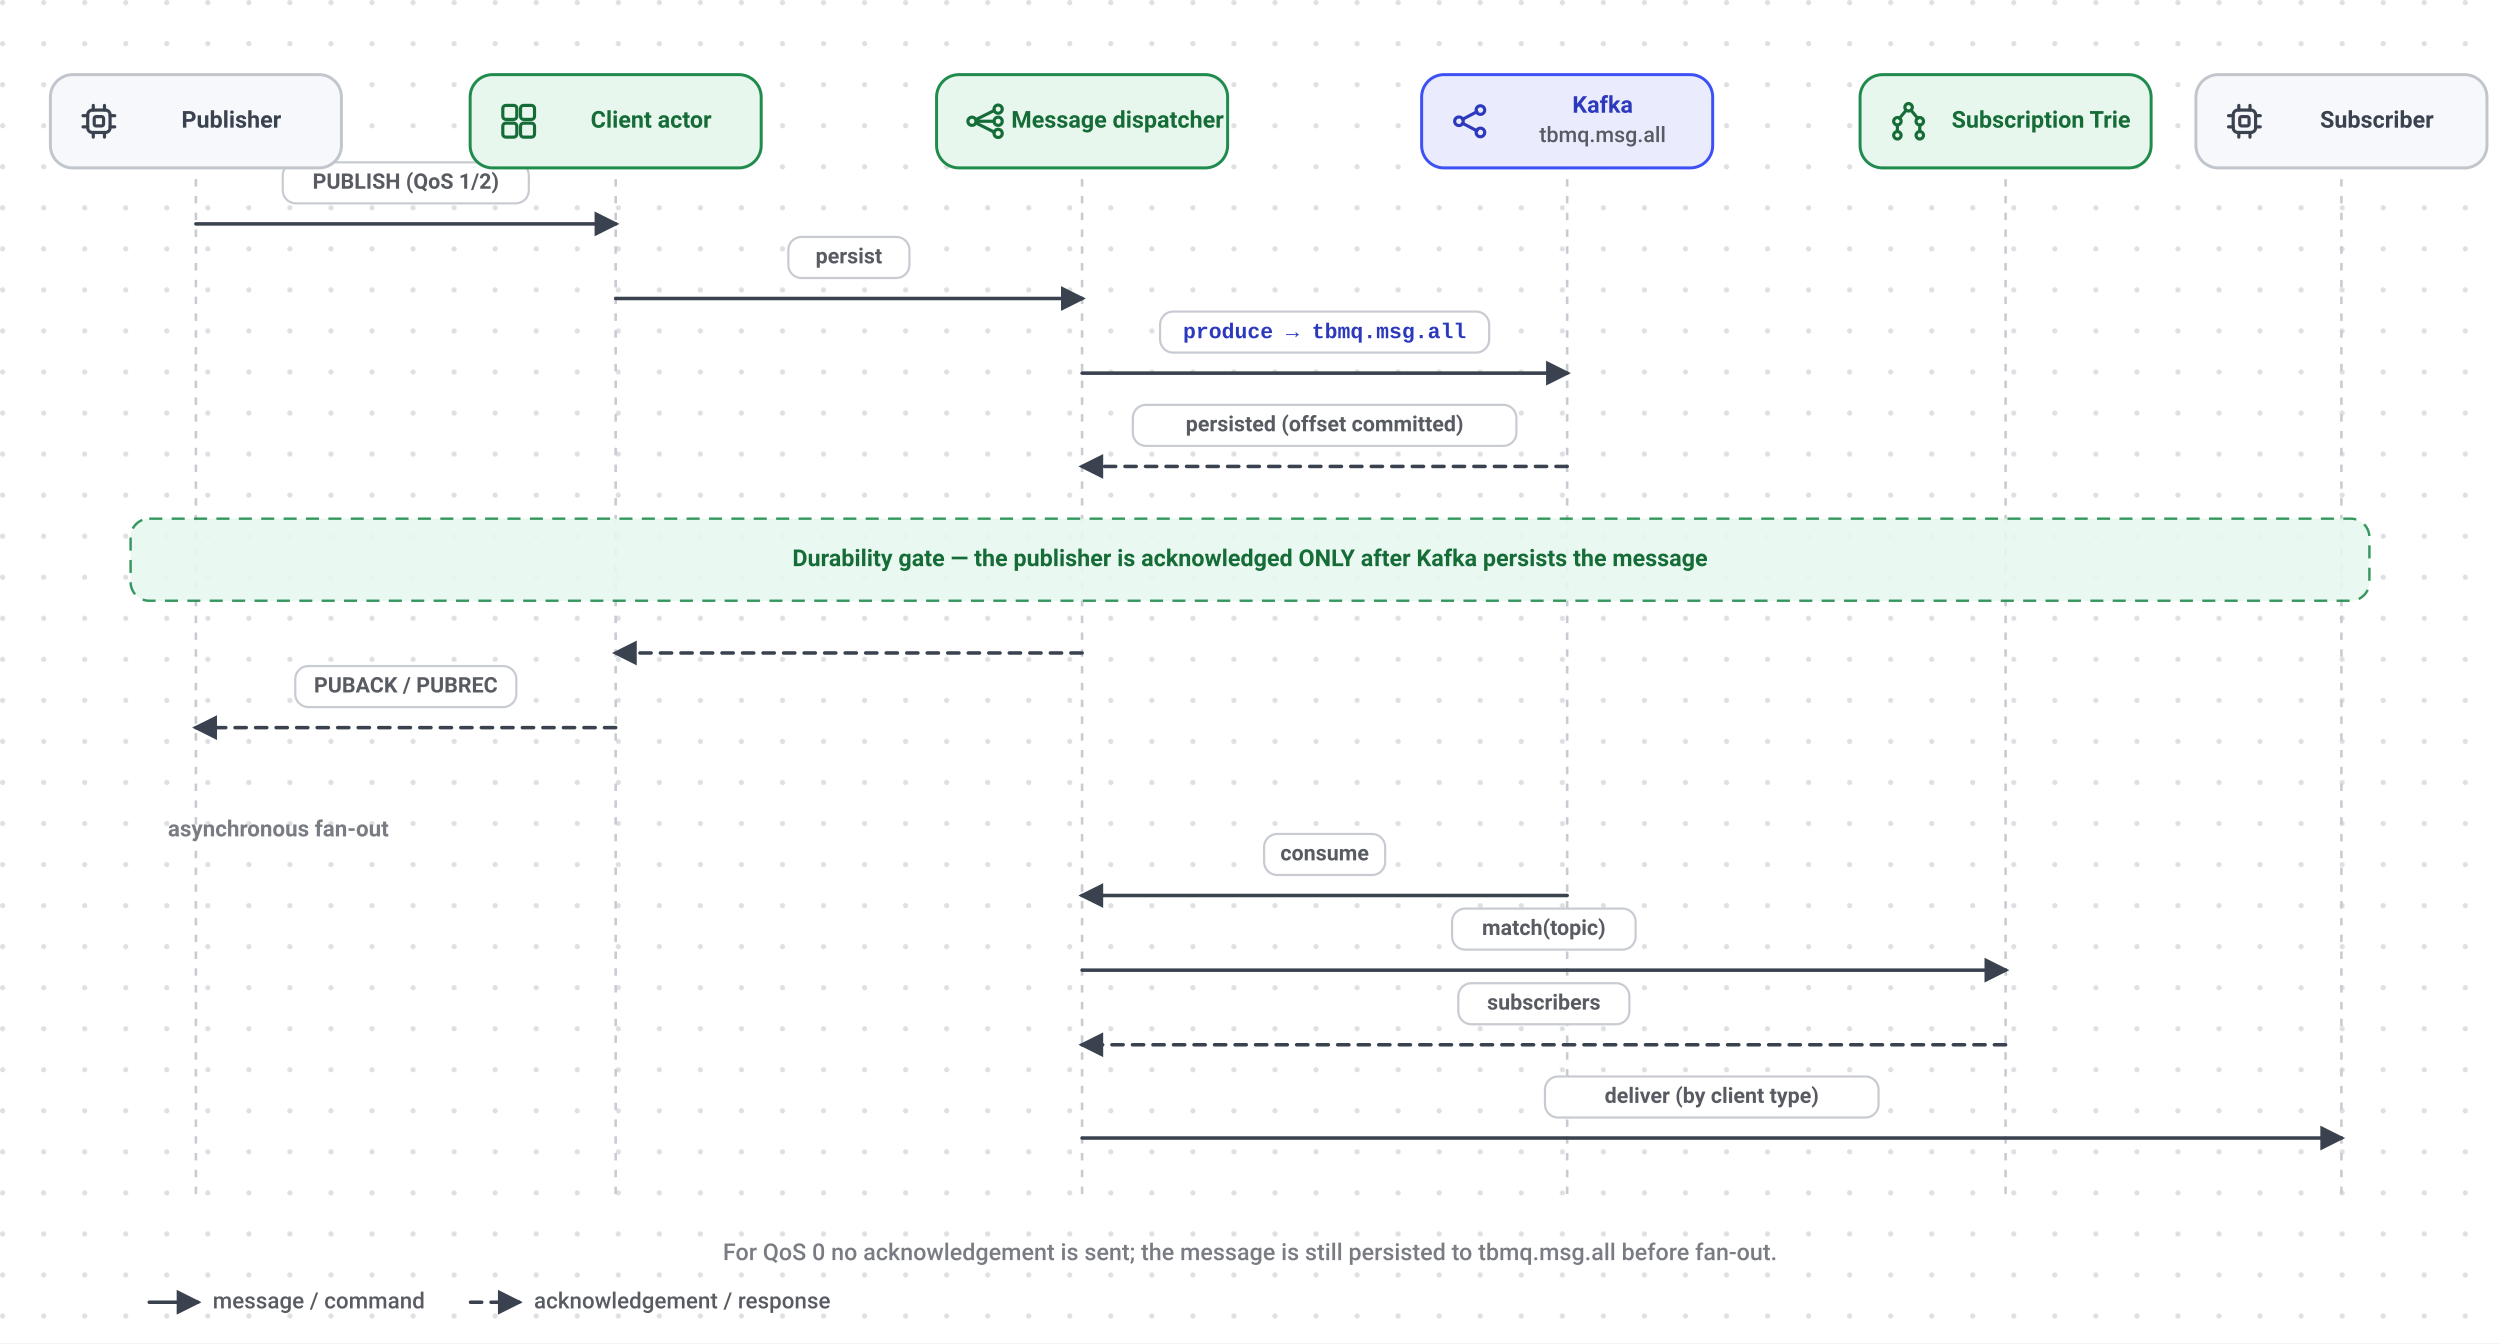
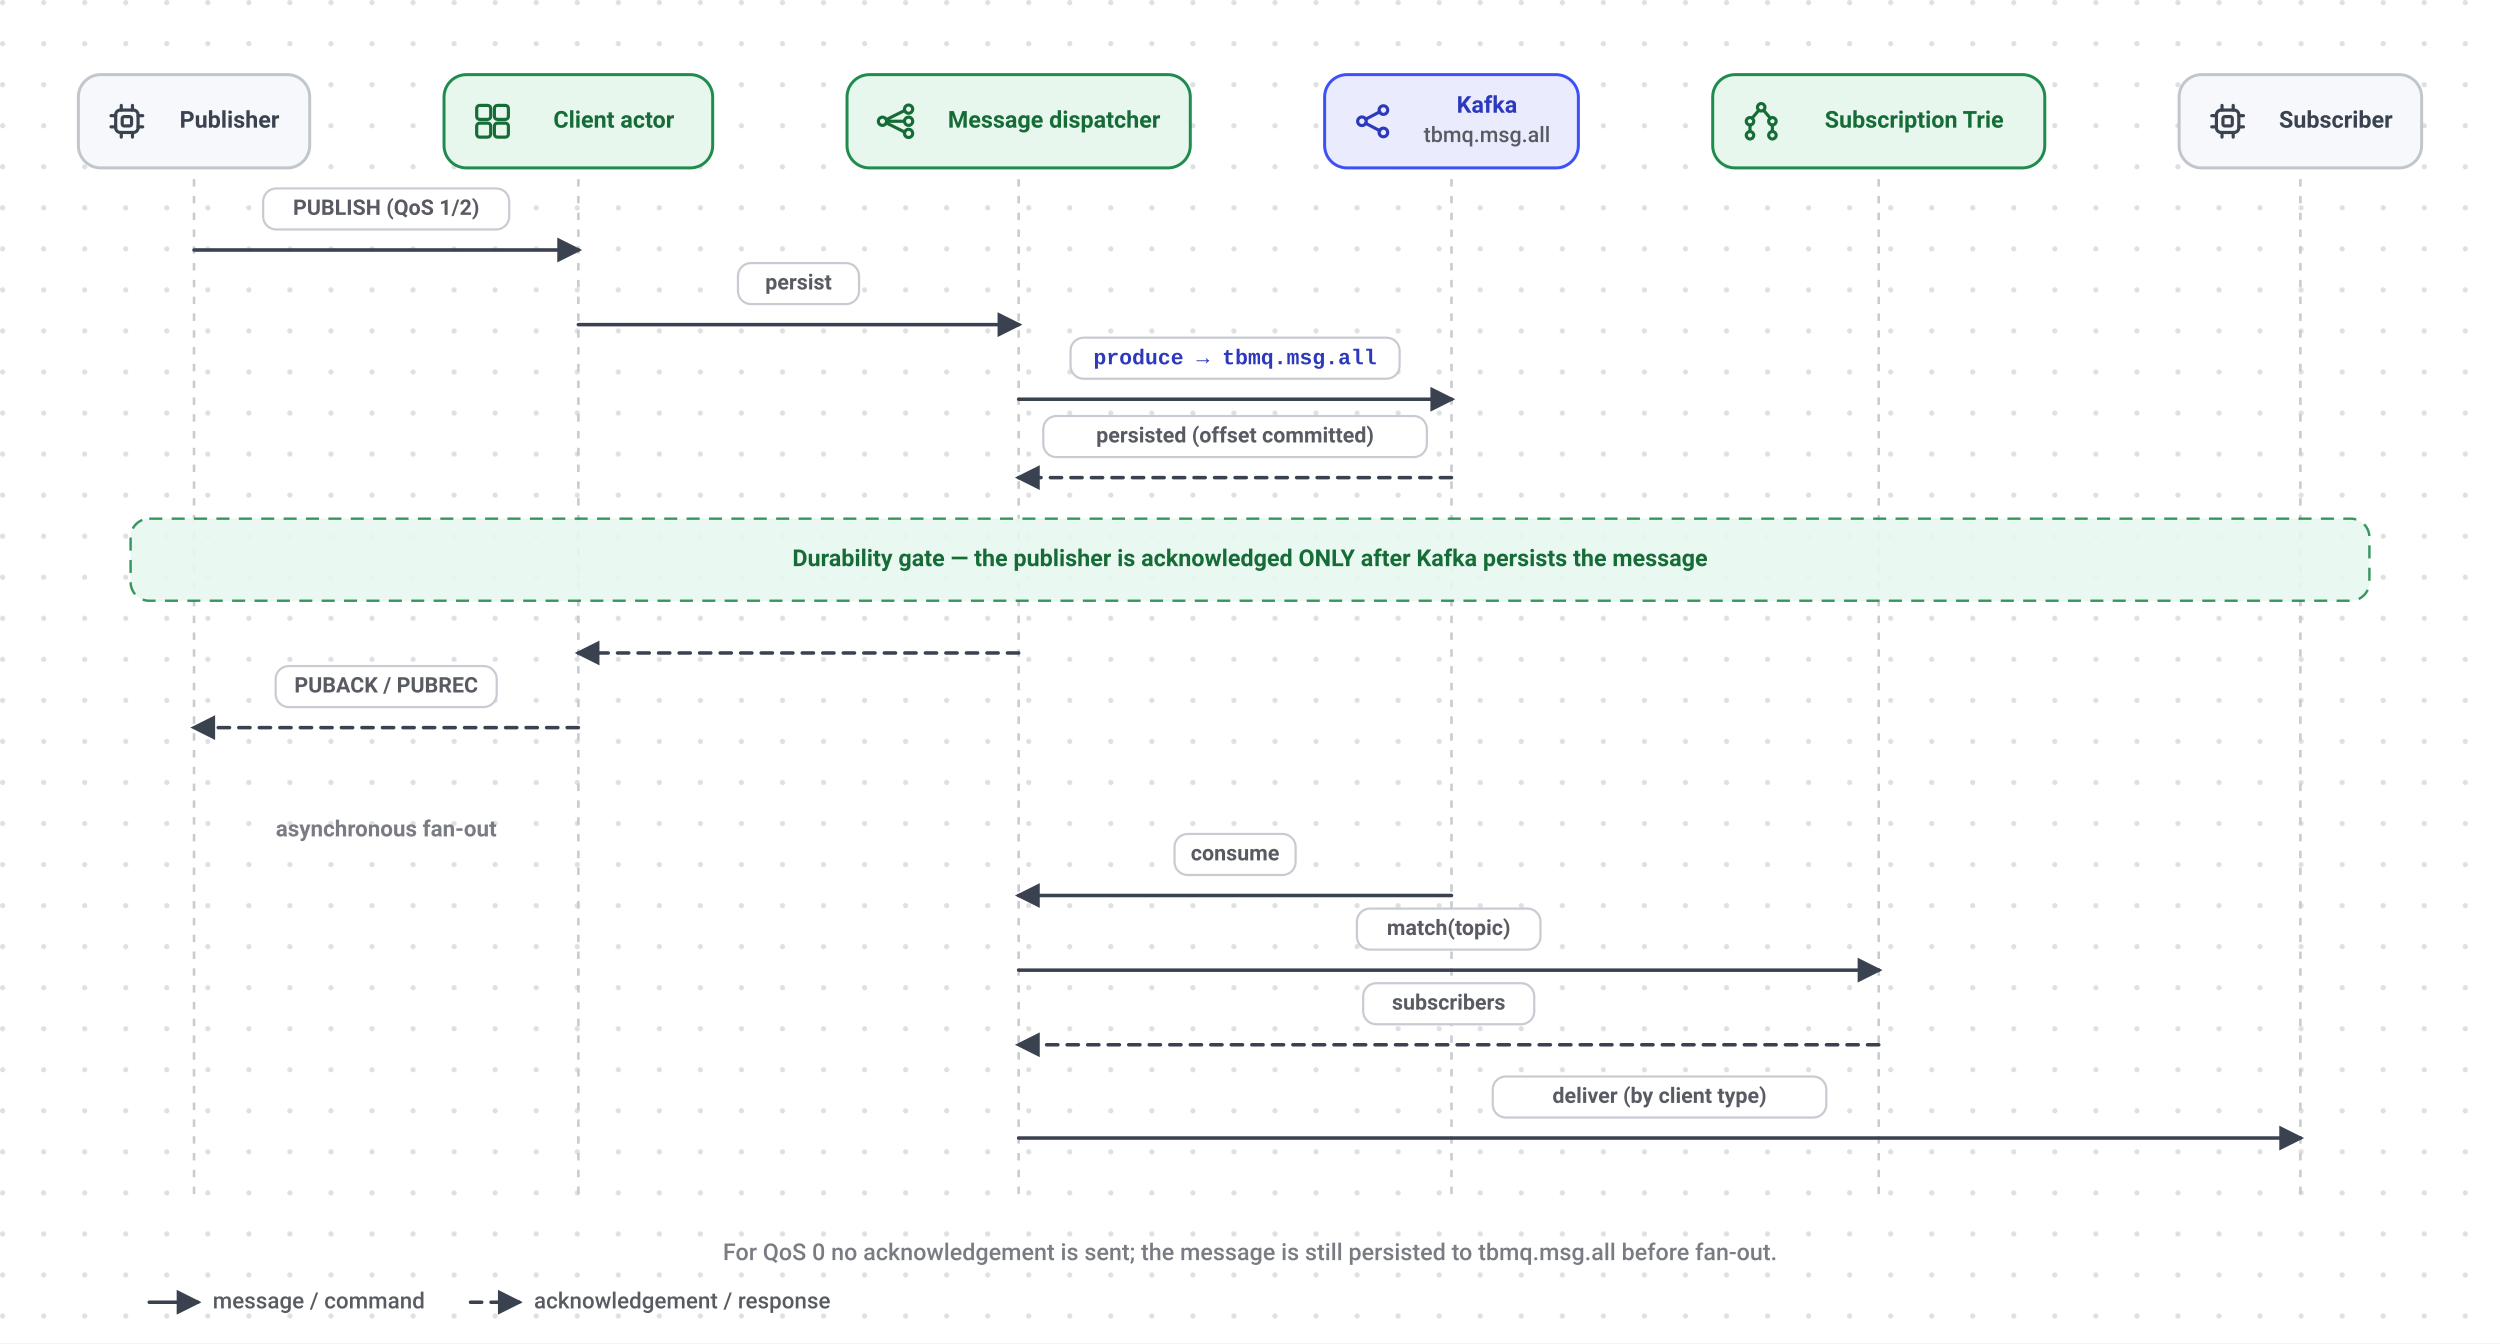
<svg xmlns="http://www.w3.org/2000/svg" viewBox="0 0 1340 720" width="1340" height="720" font-family="system-ui, -apple-system, 'Segoe UI', Roboto, Helvetica, Arial, sans-serif">
  <defs>
    <marker id="ah-3a4250" viewBox="0 0 10 10" refX="8.5" refY="5" markerWidth="7" markerHeight="7" orient="auto-start-reverse">
      <path d="M0 0 L10 5 L0 10 z" fill="#3a4250" />
    </marker>
    <pattern id="dots" width="22" height="22" patternUnits="userSpaceOnUse">
      <circle cx="1.4" cy="1.4" r="1.4" fill="#c3c7cd" opacity="0.55" />
    </pattern>
  </defs>
  <rect x="0" y="0" width="1340" height="720" fill="#ffffff" />
  <rect x="0" y="0" width="1340" height="720" fill="url(#dots)" />
-   <path d="M 105 96 L 105 640" stroke="#c8ccd2" stroke-width="1.4" stroke-dasharray="4 5" />
-   <path d="M 330 96 L 330 640" stroke="#c8ccd2" stroke-width="1.4" stroke-dasharray="4 5" />
-   <path d="M 580 96 L 580 640" stroke="#c8ccd2" stroke-width="1.4" stroke-dasharray="4 5" />
-   <path d="M 840 96 L 840 640" stroke="#c8ccd2" stroke-width="1.4" stroke-dasharray="4 5" />
-   <path d="M 1075 96 L 1075 640" stroke="#c8ccd2" stroke-width="1.4" stroke-dasharray="4 5" />
-   <path d="M 1255 96 L 1255 640" stroke="#c8ccd2" stroke-width="1.4" stroke-dasharray="4 5" />
+   <path d="M 104 96 L 104 640" stroke="#c8ccd2" stroke-width="1.4" stroke-dasharray="4 5" />
+   <path d="M 310 96 L 310 640" stroke="#c8ccd2" stroke-width="1.4" stroke-dasharray="4 5" />
+   <path d="M 546 96 L 546 640" stroke="#c8ccd2" stroke-width="1.4" stroke-dasharray="4 5" />
+   <path d="M 778 96 L 778 640" stroke="#c8ccd2" stroke-width="1.4" stroke-dasharray="4 5" />
+   <path d="M 1007 96 L 1007 640" stroke="#c8ccd2" stroke-width="1.4" stroke-dasharray="4 5" />
+   <path d="M 1233 96 L 1233 640" stroke="#c8ccd2" stroke-width="1.4" stroke-dasharray="4 5" />
  <rect x="70" y="278" width="1200" height="44" rx="10" fill="#e7f7ee" stroke="#1f8b4d" stroke-width="1.3" stroke-dasharray="7 5" opacity="0.9" />
  <text x="670" y="300" font-family="system-ui, -apple-system, 'Segoe UI', Roboto, Helvetica, Arial, sans-serif" font-size="12.5" font-weight="700" fill="#166c37" text-anchor="middle" opacity="1" dominant-baseline="middle">Durability gate — the publisher is acknowledged ONLY after Kafka persists the message</text>
-   <path d="M 105 120 L 330 120" fill="none" stroke="#3a4250" stroke-width="1.9" stroke-dasharray="none" stroke-linecap="round" stroke-linejoin="round" marker-end="url(#ah-3a4250)" />
-   <rect x="151.55" y="87" width="131.9" height="22" rx="7" fill="#ffffff" stroke="#c8ccd2" stroke-width="1.2" />
-   <text x="217.5" y="98" font-family="system-ui, -apple-system, 'Segoe UI', Roboto, Helvetica, Arial, sans-serif" font-size="11.5" font-weight="600" fill="#585b62" text-anchor="middle" opacity="1" dominant-baseline="middle">PUBLISH (QoS 1/2)</text>
-   <path d="M 330 160 L 580 160" fill="none" stroke="#3a4250" stroke-width="1.9" stroke-dasharray="none" stroke-linecap="round" stroke-linejoin="round" marker-end="url(#ah-3a4250)" />
-   <rect x="422.55" y="127" width="64.9" height="22" rx="7" fill="#ffffff" stroke="#c8ccd2" stroke-width="1.2" />
-   <text x="455" y="138" font-family="system-ui, -apple-system, 'Segoe UI', Roboto, Helvetica, Arial, sans-serif" font-size="11.5" font-weight="600" fill="#585b62" text-anchor="middle" opacity="1" dominant-baseline="middle">persist</text>
-   <path d="M 580 200 L 840 200" fill="none" stroke="#3a4250" stroke-width="1.9" stroke-dasharray="none" stroke-linecap="round" stroke-linejoin="round" marker-end="url(#ah-3a4250)" />
-   <rect x="621.8" y="167" width="176.4" height="22" rx="7" fill="#ffffff" stroke="#c8ccd2" stroke-width="1.2" />
-   <text x="710" y="178" font-family="ui-monospace, SFMono-Regular, Menlo, Consolas, 'Liberation Mono', 'Courier New', monospace" font-size="11.5" font-weight="600" fill="#2c39bd" text-anchor="middle" opacity="1" dominant-baseline="middle">produce → tbmq.msg.all</text>
-   <path d="M 840 250 L 580 250" fill="none" stroke="#3a4250" stroke-width="1.9" stroke-dasharray="6 5" stroke-linecap="round" stroke-linejoin="round" marker-end="url(#ah-3a4250)" />
-   <rect x="607.2" y="217" width="205.6" height="22" rx="7" fill="#ffffff" stroke="#c8ccd2" stroke-width="1.2" />
-   <text x="710" y="228" font-family="system-ui, -apple-system, 'Segoe UI', Roboto, Helvetica, Arial, sans-serif" font-size="11.5" font-weight="600" fill="#585b62" text-anchor="middle" opacity="1" dominant-baseline="middle">persisted (offset committed)</text>
-   <path d="M 580 350 L 330 350" fill="none" stroke="#3a4250" stroke-width="1.9" stroke-dasharray="6 5" stroke-linecap="round" stroke-linejoin="round" marker-end="url(#ah-3a4250)" />
-   <path d="M 330 390 L 105 390" fill="none" stroke="#3a4250" stroke-width="1.9" stroke-dasharray="6 5" stroke-linecap="round" stroke-linejoin="round" marker-end="url(#ah-3a4250)" />
-   <rect x="158.25" y="357" width="118.5" height="22" rx="7" fill="#ffffff" stroke="#c8ccd2" stroke-width="1.2" />
-   <text x="217.5" y="368" font-family="system-ui, -apple-system, 'Segoe UI', Roboto, Helvetica, Arial, sans-serif" font-size="11.5" font-weight="600" fill="#585b62" text-anchor="middle" opacity="1" dominant-baseline="middle">PUBACK / PUBREC</text>
-   <text x="90" y="445" font-family="system-ui, -apple-system, 'Segoe UI', Roboto, Helvetica, Arial, sans-serif" font-size="12" font-weight="700" fill="#797c82" text-anchor="start" opacity="1" dominant-baseline="middle">asynchronous fan-out</text>
-   <path d="M 840 480 L 580 480" fill="none" stroke="#3a4250" stroke-width="1.9" stroke-dasharray="none" stroke-linecap="round" stroke-linejoin="round" marker-end="url(#ah-3a4250)" />
-   <rect x="677.55" y="447" width="64.9" height="22" rx="7" fill="#ffffff" stroke="#c8ccd2" stroke-width="1.2" />
-   <text x="710" y="458" font-family="system-ui, -apple-system, 'Segoe UI', Roboto, Helvetica, Arial, sans-serif" font-size="11.5" font-weight="600" fill="#585b62" text-anchor="middle" opacity="1" dominant-baseline="middle">consume</text>
-   <path d="M 580 520 L 1075 520" fill="none" stroke="#3a4250" stroke-width="1.9" stroke-dasharray="none" stroke-linecap="round" stroke-linejoin="round" marker-end="url(#ah-3a4250)" />
-   <rect x="778.3" y="487" width="98.4" height="22" rx="7" fill="#ffffff" stroke="#c8ccd2" stroke-width="1.2" />
-   <text x="827.5" y="498" font-family="system-ui, -apple-system, 'Segoe UI', Roboto, Helvetica, Arial, sans-serif" font-size="11.5" font-weight="600" fill="#585b62" text-anchor="middle" opacity="1" dominant-baseline="middle">match(topic)</text>
-   <path d="M 1075 560 L 580 560" fill="none" stroke="#3a4250" stroke-width="1.9" stroke-dasharray="6 5" stroke-linecap="round" stroke-linejoin="round" marker-end="url(#ah-3a4250)" />
-   <rect x="781.65" y="527" width="91.7" height="22" rx="7" fill="#ffffff" stroke="#c8ccd2" stroke-width="1.2" />
-   <text x="827.5" y="538" font-family="system-ui, -apple-system, 'Segoe UI', Roboto, Helvetica, Arial, sans-serif" font-size="11.5" font-weight="600" fill="#585b62" text-anchor="middle" opacity="1" dominant-baseline="middle">subscribers</text>
-   <path d="M 580 610 L 1255 610" fill="none" stroke="#3a4250" stroke-width="1.9" stroke-dasharray="none" stroke-linecap="round" stroke-linejoin="round" marker-end="url(#ah-3a4250)" />
-   <rect x="828.1" y="577" width="178.8" height="22" rx="7" fill="#ffffff" stroke="#c8ccd2" stroke-width="1.2" />
-   <text x="917.5" y="588" font-family="system-ui, -apple-system, 'Segoe UI', Roboto, Helvetica, Arial, sans-serif" font-size="11.5" font-weight="600" fill="#585b62" text-anchor="middle" opacity="1" dominant-baseline="middle">deliver (by client type)</text>
-   <rect x="27" y="40" width="156" height="50" rx="12" fill="#f6f8fb" stroke="#c1c6cd" stroke-width="1.6" />
-   <g transform="translate(41 53) scale(1)" fill="none" stroke="#3a4250" stroke-width="1.7" stroke-linecap="round" stroke-linejoin="round">
+   <path d="M 104 134 L 310 134" fill="none" stroke="#3a4250" stroke-width="1.9" stroke-dasharray="none" stroke-linecap="round" stroke-linejoin="round" marker-end="url(#ah-3a4250)" />
+   <rect x="141.05" y="101" width="131.9" height="22" rx="7" fill="#ffffff" stroke="#c8ccd2" stroke-width="1.2" />
+   <text x="207" y="112" font-family="system-ui, -apple-system, 'Segoe UI', Roboto, Helvetica, Arial, sans-serif" font-size="11.5" font-weight="600" fill="#585b62" text-anchor="middle" opacity="1" dominant-baseline="middle">PUBLISH (QoS 1/2)</text>
+   <path d="M 310 174 L 546 174" fill="none" stroke="#3a4250" stroke-width="1.9" stroke-dasharray="none" stroke-linecap="round" stroke-linejoin="round" marker-end="url(#ah-3a4250)" />
+   <rect x="395.55" y="141" width="64.9" height="22" rx="7" fill="#ffffff" stroke="#c8ccd2" stroke-width="1.2" />
+   <text x="428" y="152" font-family="system-ui, -apple-system, 'Segoe UI', Roboto, Helvetica, Arial, sans-serif" font-size="11.5" font-weight="600" fill="#585b62" text-anchor="middle" opacity="1" dominant-baseline="middle">persist</text>
+   <path d="M 546 214 L 778 214" fill="none" stroke="#3a4250" stroke-width="1.9" stroke-dasharray="none" stroke-linecap="round" stroke-linejoin="round" marker-end="url(#ah-3a4250)" />
+   <rect x="573.8" y="181" width="176.4" height="22" rx="7" fill="#ffffff" stroke="#c8ccd2" stroke-width="1.2" />
+   <text x="662" y="192" font-family="ui-monospace, SFMono-Regular, Menlo, Consolas, 'Liberation Mono', 'Courier New', monospace" font-size="11.5" font-weight="600" fill="#2c39bd" text-anchor="middle" opacity="1" dominant-baseline="middle">produce → tbmq.msg.all</text>
+   <path d="M 778 256 L 546 256" fill="none" stroke="#3a4250" stroke-width="1.9" stroke-dasharray="6 5" stroke-linecap="round" stroke-linejoin="round" marker-end="url(#ah-3a4250)" />
+   <rect x="559.2" y="223" width="205.6" height="22" rx="7" fill="#ffffff" stroke="#c8ccd2" stroke-width="1.2" />
+   <text x="662" y="234" font-family="system-ui, -apple-system, 'Segoe UI', Roboto, Helvetica, Arial, sans-serif" font-size="11.5" font-weight="600" fill="#585b62" text-anchor="middle" opacity="1" dominant-baseline="middle">persisted (offset committed)</text>
+   <path d="M 546 350 L 310 350" fill="none" stroke="#3a4250" stroke-width="1.9" stroke-dasharray="6 5" stroke-linecap="round" stroke-linejoin="round" marker-end="url(#ah-3a4250)" />
+   <path d="M 310 390 L 104 390" fill="none" stroke="#3a4250" stroke-width="1.9" stroke-dasharray="6 5" stroke-linecap="round" stroke-linejoin="round" marker-end="url(#ah-3a4250)" />
+   <rect x="147.75" y="357" width="118.5" height="22" rx="7" fill="#ffffff" stroke="#c8ccd2" stroke-width="1.2" />
+   <text x="207" y="368" font-family="system-ui, -apple-system, 'Segoe UI', Roboto, Helvetica, Arial, sans-serif" font-size="11.5" font-weight="600" fill="#585b62" text-anchor="middle" opacity="1" dominant-baseline="middle">PUBACK / PUBREC</text>
+   <text x="207" y="445" font-family="system-ui, -apple-system, 'Segoe UI', Roboto, Helvetica, Arial, sans-serif" font-size="12" font-weight="700" fill="#797c82" text-anchor="middle" opacity="1" dominant-baseline="middle">asynchronous fan-out</text>
+   <path d="M 778 480 L 546 480" fill="none" stroke="#3a4250" stroke-width="1.9" stroke-dasharray="none" stroke-linecap="round" stroke-linejoin="round" marker-end="url(#ah-3a4250)" />
+   <rect x="629.55" y="447" width="64.9" height="22" rx="7" fill="#ffffff" stroke="#c8ccd2" stroke-width="1.2" />
+   <text x="662" y="458" font-family="system-ui, -apple-system, 'Segoe UI', Roboto, Helvetica, Arial, sans-serif" font-size="11.5" font-weight="600" fill="#585b62" text-anchor="middle" opacity="1" dominant-baseline="middle">consume</text>
+   <path d="M 546 520 L 1007 520" fill="none" stroke="#3a4250" stroke-width="1.9" stroke-dasharray="none" stroke-linecap="round" stroke-linejoin="round" marker-end="url(#ah-3a4250)" />
+   <rect x="727.3" y="487" width="98.4" height="22" rx="7" fill="#ffffff" stroke="#c8ccd2" stroke-width="1.2" />
+   <text x="776.5" y="498" font-family="system-ui, -apple-system, 'Segoe UI', Roboto, Helvetica, Arial, sans-serif" font-size="11.5" font-weight="600" fill="#585b62" text-anchor="middle" opacity="1" dominant-baseline="middle">match(topic)</text>
+   <path d="M 1007 560 L 546 560" fill="none" stroke="#3a4250" stroke-width="1.9" stroke-dasharray="6 5" stroke-linecap="round" stroke-linejoin="round" marker-end="url(#ah-3a4250)" />
+   <rect x="730.65" y="527" width="91.7" height="22" rx="7" fill="#ffffff" stroke="#c8ccd2" stroke-width="1.2" />
+   <text x="776.5" y="538" font-family="system-ui, -apple-system, 'Segoe UI', Roboto, Helvetica, Arial, sans-serif" font-size="11.5" font-weight="600" fill="#585b62" text-anchor="middle" opacity="1" dominant-baseline="middle">subscribers</text>
+   <path d="M 546 610 L 1233 610" fill="none" stroke="#3a4250" stroke-width="1.9" stroke-dasharray="none" stroke-linecap="round" stroke-linejoin="round" marker-end="url(#ah-3a4250)" />
+   <rect x="800.1" y="577" width="178.8" height="22" rx="7" fill="#ffffff" stroke="#c8ccd2" stroke-width="1.2" />
+   <text x="889.5" y="588" font-family="system-ui, -apple-system, 'Segoe UI', Roboto, Helvetica, Arial, sans-serif" font-size="11.5" font-weight="600" fill="#585b62" text-anchor="middle" opacity="1" dominant-baseline="middle">deliver (by client type)</text>
+   <rect x="42" y="40" width="124" height="50" rx="12" fill="#f6f8fb" stroke="#c1c6cd" stroke-width="1.6" />
+   <g transform="translate(56 53) scale(1)" fill="none" stroke="#3a4250" stroke-width="1.7" stroke-linecap="round" stroke-linejoin="round">
    <rect x="6" y="6" width="12" height="12" rx="2.5" />
    <rect x="9.5" y="9.5" width="5" height="5" rx="1" />
    <path d="M9 6V3.5M15 6V3.5M9 20.5V18M15 20.5V18M6 9H3.5M6 15H3.5M20.5 9H18M20.5 15H18" />
  </g>
-   <text x="124" y="65" font-family="system-ui, -apple-system, 'Segoe UI', Roboto, Helvetica, Arial, sans-serif" font-size="12.5" font-weight="650" fill="#3a4250" text-anchor="middle" opacity="1" dominant-baseline="middle">Publisher</text>
-   <rect x="252" y="40" width="156" height="50" rx="12" fill="#e7f7ee" stroke="#1f8b4d" stroke-width="1.6" />
-   <g transform="translate(266 53) scale(1)" fill="none" stroke="#166c37" stroke-width="1.7" stroke-linecap="round" stroke-linejoin="round">
+   <text x="123" y="65" font-family="system-ui, -apple-system, 'Segoe UI', Roboto, Helvetica, Arial, sans-serif" font-size="12.5" font-weight="650" fill="#3a4250" text-anchor="middle" opacity="1" dominant-baseline="middle">Publisher</text>
+   <rect x="238" y="40" width="144" height="50" rx="12" fill="#e7f7ee" stroke="#1f8b4d" stroke-width="1.6" />
+   <g transform="translate(252 53) scale(1)" fill="none" stroke="#166c37" stroke-width="1.7" stroke-linecap="round" stroke-linejoin="round">
    <rect x="3.5" y="3.5" width="7.5" height="7.5" rx="1.6" />
    <rect x="13" y="3.5" width="7.5" height="7.5" rx="1.6" />
    <rect x="3.5" y="13" width="7.5" height="7.5" rx="1.6" />
    <rect x="13" y="13" width="7.5" height="7.5" rx="1.6" />
  </g>
-   <text x="349" y="65" font-family="system-ui, -apple-system, 'Segoe UI', Roboto, Helvetica, Arial, sans-serif" font-size="12.5" font-weight="650" fill="#166c37" text-anchor="middle" opacity="1" dominant-baseline="middle">Client actor</text>
-   <rect x="502" y="40" width="156" height="50" rx="12" fill="#e7f7ee" stroke="#1f8b4d" stroke-width="1.6" />
-   <g transform="translate(516 53) scale(1)" fill="none" stroke="#166c37" stroke-width="1.7" stroke-linecap="round" stroke-linejoin="round">
+   <text x="329" y="65" font-family="system-ui, -apple-system, 'Segoe UI', Roboto, Helvetica, Arial, sans-serif" font-size="12.5" font-weight="650" fill="#166c37" text-anchor="middle" opacity="1" dominant-baseline="middle">Client actor</text>
+   <rect x="454" y="40" width="184" height="50" rx="12" fill="#e7f7ee" stroke="#1f8b4d" stroke-width="1.6" />
+   <g transform="translate(468 53) scale(1)" fill="none" stroke="#166c37" stroke-width="1.7" stroke-linecap="round" stroke-linejoin="round">
    <circle cx="5" cy="12" r="2.2" />
    <circle cx="19" cy="5.5" r="2.2" />
    <circle cx="19" cy="12" r="2.2" />
    <circle cx="19" cy="18.5" r="2.2" />
    <path d="M7.1 11.1 16.9 6.2M7.2 12H16.8M7.1 12.9 16.9 17.8" />
  </g>
-   <text x="599" y="65" font-family="system-ui, -apple-system, 'Segoe UI', Roboto, Helvetica, Arial, sans-serif" font-size="12.5" font-weight="650" fill="#166c37" text-anchor="middle" opacity="1" dominant-baseline="middle">Message dispatcher</text>
-   <rect x="762" y="40" width="156" height="50" rx="12" fill="#eaecfe" stroke="#3d50f5" stroke-width="1.6" />
-   <g transform="translate(776 53) scale(1)" fill="none" stroke="#2c39bd" stroke-width="1.7" stroke-linecap="round" stroke-linejoin="round">
+   <text x="565" y="65" font-family="system-ui, -apple-system, 'Segoe UI', Roboto, Helvetica, Arial, sans-serif" font-size="12.5" font-weight="650" fill="#166c37" text-anchor="middle" opacity="1" dominant-baseline="middle">Message dispatcher</text>
+   <rect x="710" y="40" width="136" height="50" rx="12" fill="#eaecfe" stroke="#3d50f5" stroke-width="1.6" />
+   <g transform="translate(724 53) scale(1)" fill="none" stroke="#2c39bd" stroke-width="1.7" stroke-linecap="round" stroke-linejoin="round">
    <circle cx="6" cy="12" r="2.3" />
    <circle cx="17.5" cy="6" r="2.3" />
    <circle cx="17.5" cy="18" r="2.3" />
    <path d="M8 10.9 15.6 6.9M8 13.1l7.6 4" />
  </g>
-   <text x="859" y="57" font-family="system-ui, -apple-system, 'Segoe UI', Roboto, Helvetica, Arial, sans-serif" font-size="12.5" font-weight="650" fill="#2c39bd" text-anchor="middle" opacity="1" dominant-baseline="middle">Kafka</text>
-   <text x="859" y="73" font-family="system-ui, -apple-system, 'Segoe UI', Roboto, Helvetica, Arial, sans-serif" font-size="11.5" font-weight="500" fill="#585b62" text-anchor="middle" opacity="1" dominant-baseline="middle">tbmq.msg.all</text>
-   <rect x="997" y="40" width="156" height="50" rx="12" fill="#e7f7ee" stroke="#1f8b4d" stroke-width="1.6" />
-   <g transform="translate(1011 53) scale(1)" fill="none" stroke="#166c37" stroke-width="1.7" stroke-linecap="round" stroke-linejoin="round">
+   <text x="797" y="57" font-family="system-ui, -apple-system, 'Segoe UI', Roboto, Helvetica, Arial, sans-serif" font-size="12.5" font-weight="650" fill="#2c39bd" text-anchor="middle" opacity="1" dominant-baseline="middle">Kafka</text>
+   <text x="797" y="73" font-family="system-ui, -apple-system, 'Segoe UI', Roboto, Helvetica, Arial, sans-serif" font-size="11.5" font-weight="500" fill="#585b62" text-anchor="middle" opacity="1" dominant-baseline="middle">tbmq.msg.all</text>
+   <rect x="918" y="40" width="178" height="50" rx="12" fill="#e7f7ee" stroke="#1f8b4d" stroke-width="1.6" />
+   <g transform="translate(932 53) scale(1)" fill="none" stroke="#166c37" stroke-width="1.7" stroke-linecap="round" stroke-linejoin="round">
    <circle cx="12" cy="4.5" r="2" />
    <circle cx="6" cy="12" r="2" />
    <circle cx="18" cy="12" r="2" />
    <circle cx="6" cy="19.5" r="2" />
    <circle cx="18" cy="19.5" r="2" />
    <path d="M10.7 6.1 7.1 10.4M13.3 6.1l3.6 4.3M6 14v3.5M18 14v3.5" />
  </g>
-   <text x="1094" y="65" font-family="system-ui, -apple-system, 'Segoe UI', Roboto, Helvetica, Arial, sans-serif" font-size="12.5" font-weight="650" fill="#166c37" text-anchor="middle" opacity="1" dominant-baseline="middle">Subscription Trie</text>
-   <rect x="1177" y="40" width="156" height="50" rx="12" fill="#f6f8fb" stroke="#c1c6cd" stroke-width="1.6" />
-   <g transform="translate(1191 53) scale(1)" fill="none" stroke="#3a4250" stroke-width="1.7" stroke-linecap="round" stroke-linejoin="round">
+   <text x="1026" y="65" font-family="system-ui, -apple-system, 'Segoe UI', Roboto, Helvetica, Arial, sans-serif" font-size="12.5" font-weight="650" fill="#166c37" text-anchor="middle" opacity="1" dominant-baseline="middle">Subscription Trie</text>
+   <rect x="1168" y="40" width="130" height="50" rx="12" fill="#f6f8fb" stroke="#c1c6cd" stroke-width="1.6" />
+   <g transform="translate(1182 53) scale(1)" fill="none" stroke="#3a4250" stroke-width="1.7" stroke-linecap="round" stroke-linejoin="round">
    <rect x="6" y="6" width="12" height="12" rx="2.5" />
    <rect x="9.5" y="9.5" width="5" height="5" rx="1" />
    <path d="M9 6V3.5M15 6V3.5M9 20.5V18M15 20.5V18M6 9H3.5M6 15H3.5M20.5 9H18M20.5 15H18" />
  </g>
-   <text x="1274" y="65" font-family="system-ui, -apple-system, 'Segoe UI', Roboto, Helvetica, Arial, sans-serif" font-size="12.5" font-weight="650" fill="#3a4250" text-anchor="middle" opacity="1" dominant-baseline="middle">Subscriber</text>
+   <text x="1252" y="65" font-family="system-ui, -apple-system, 'Segoe UI', Roboto, Helvetica, Arial, sans-serif" font-size="12.5" font-weight="650" fill="#3a4250" text-anchor="middle" opacity="1" dominant-baseline="middle">Subscriber</text>
  <text x="670" y="672" font-family="system-ui, -apple-system, 'Segoe UI', Roboto, Helvetica, Arial, sans-serif" font-size="12.5" font-weight="500" fill="#797c82" text-anchor="middle" opacity="1" dominant-baseline="middle">For QoS 0 no acknowledgement is sent; the message is still persisted to tbmq.msg.all before fan-out.</text>
  <path d="M 80 698 L 106 698" stroke="#3a4250" stroke-width="1.9" stroke-dasharray="none" stroke-linecap="round" marker-end="url(#ah-3a4250)" />
  <text x="114" y="698" font-family="system-ui, -apple-system, 'Segoe UI', Roboto, Helvetica, Arial, sans-serif" font-size="12" font-weight="500" fill="#585b62" text-anchor="start" opacity="1" dominant-baseline="middle">message / command</text>
  <path d="M 252.2 698 L 278.2 698" stroke="#3a4250" stroke-width="1.9" stroke-dasharray="6 5" stroke-linecap="round" marker-end="url(#ah-3a4250)" />
  <text x="286.2" y="698" font-family="system-ui, -apple-system, 'Segoe UI', Roboto, Helvetica, Arial, sans-serif" font-size="12" font-weight="500" fill="#585b62" text-anchor="start" opacity="1" dominant-baseline="middle">acknowledgement / response</text>
</svg>
